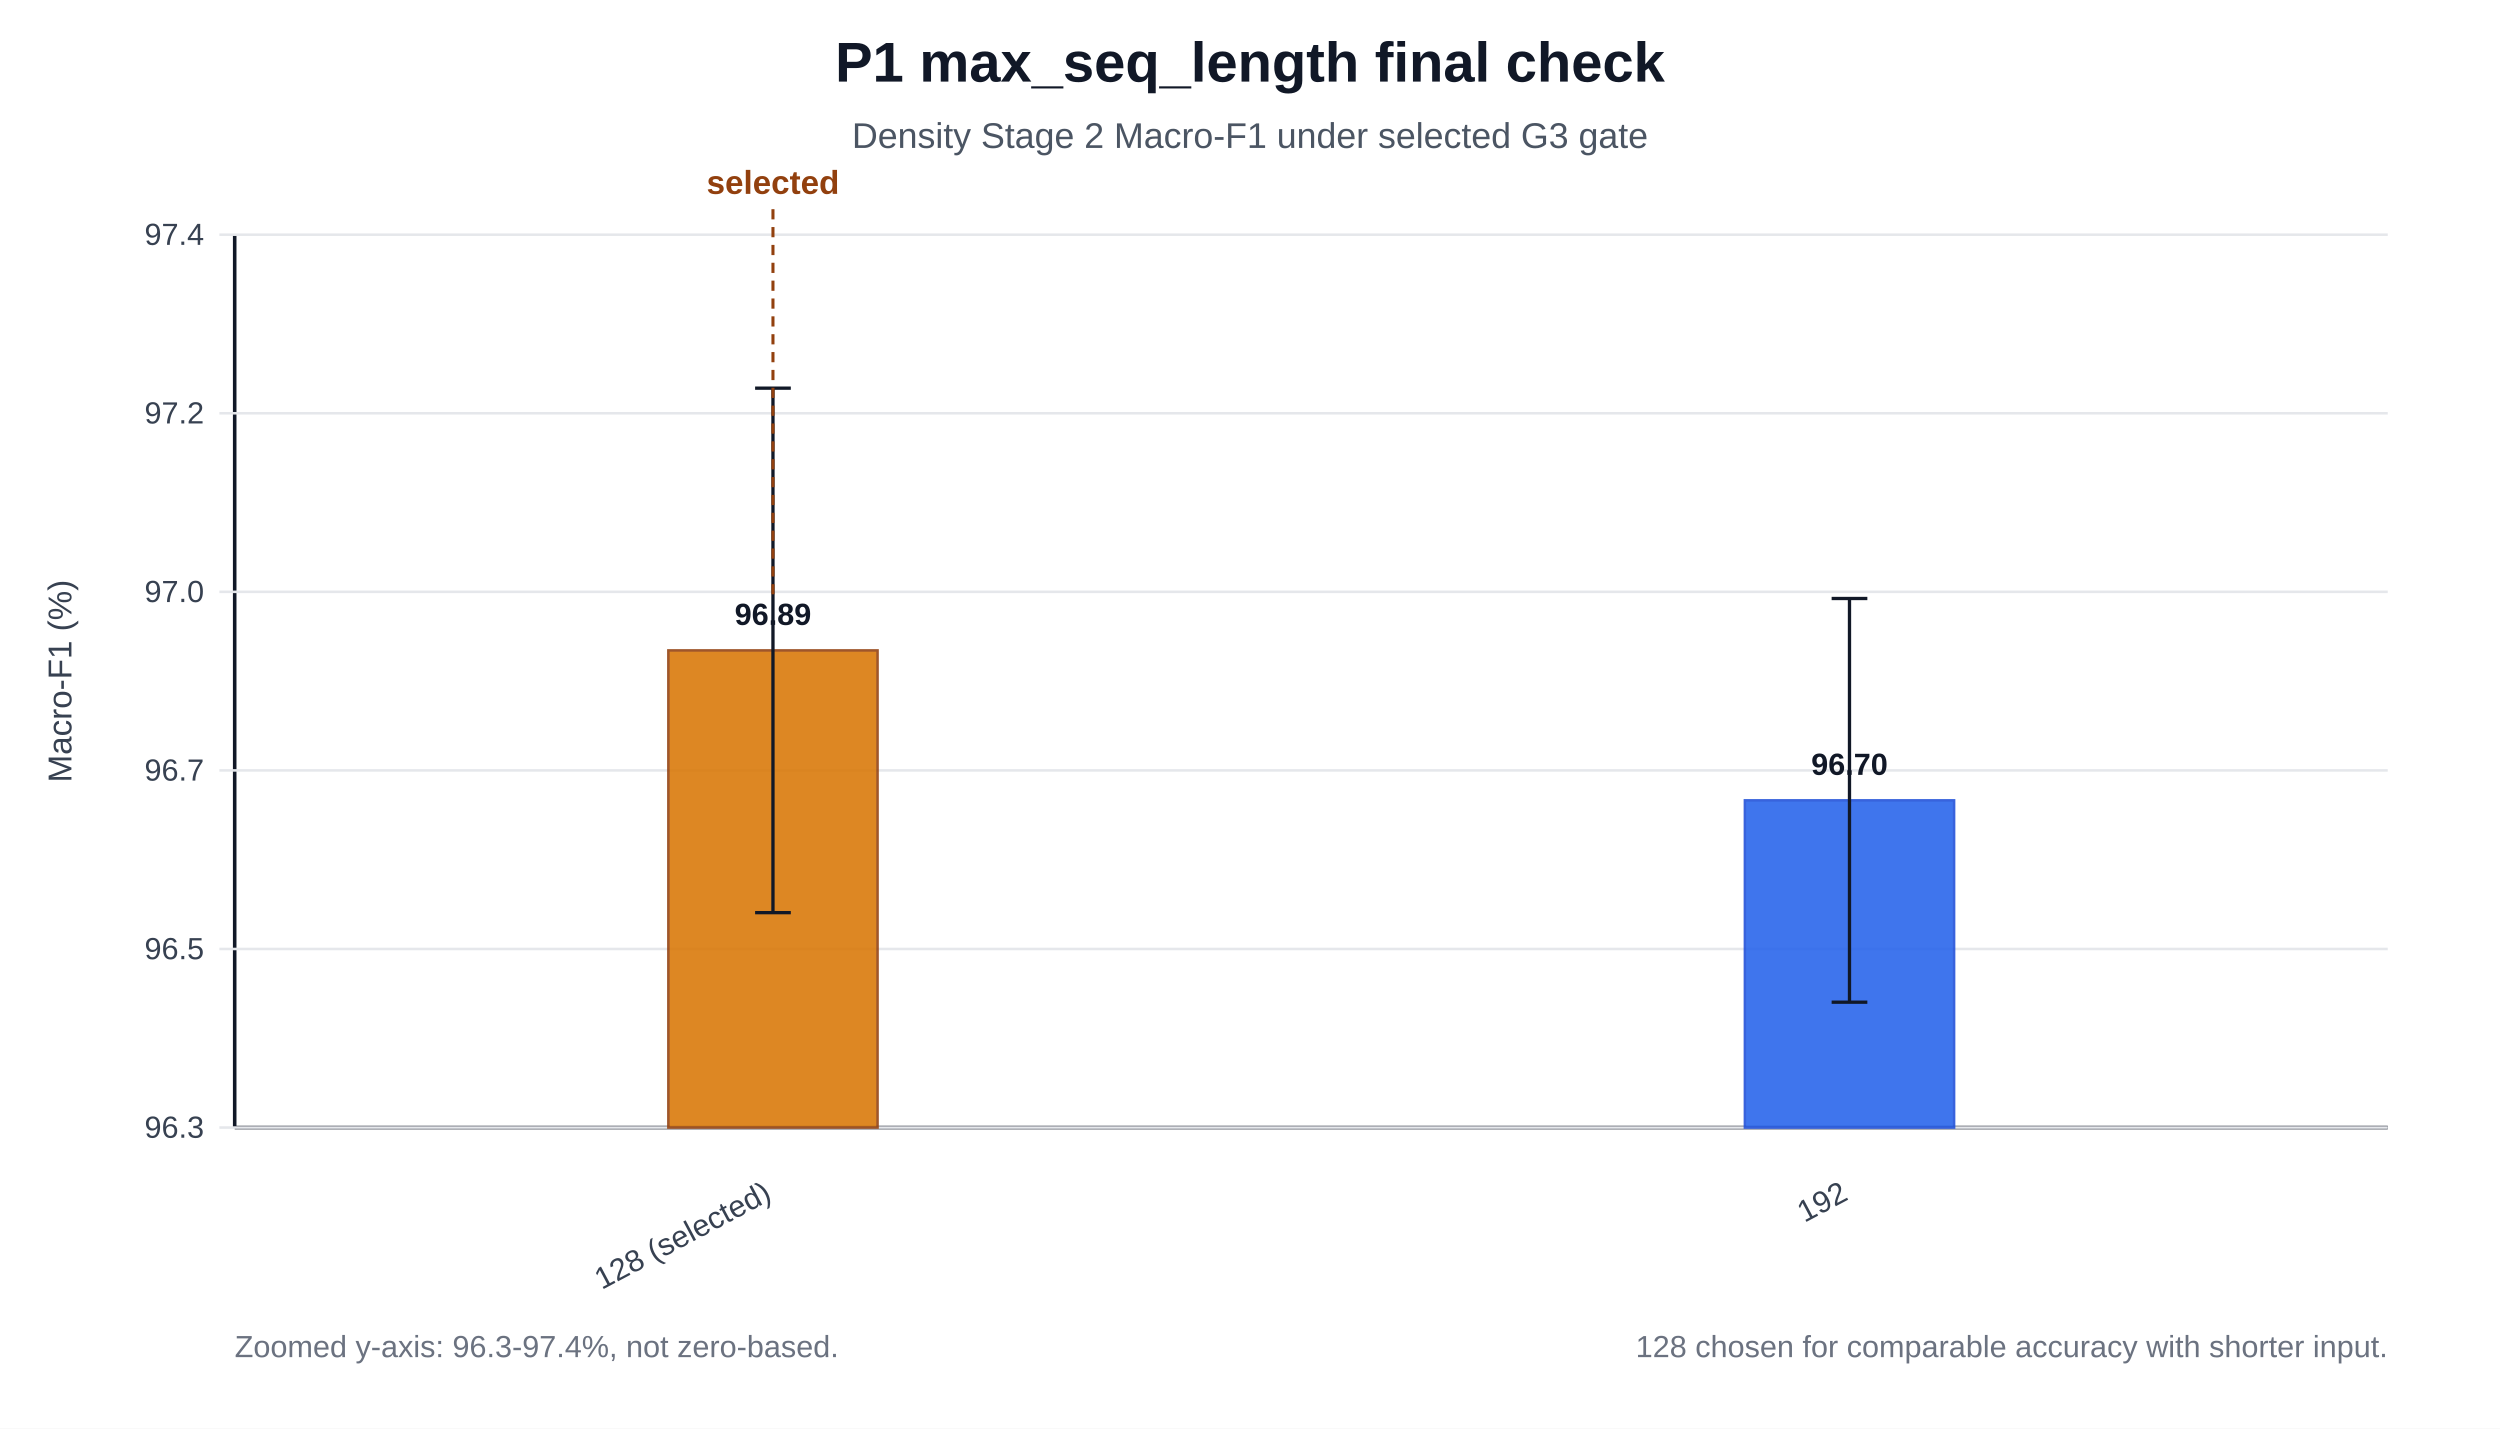
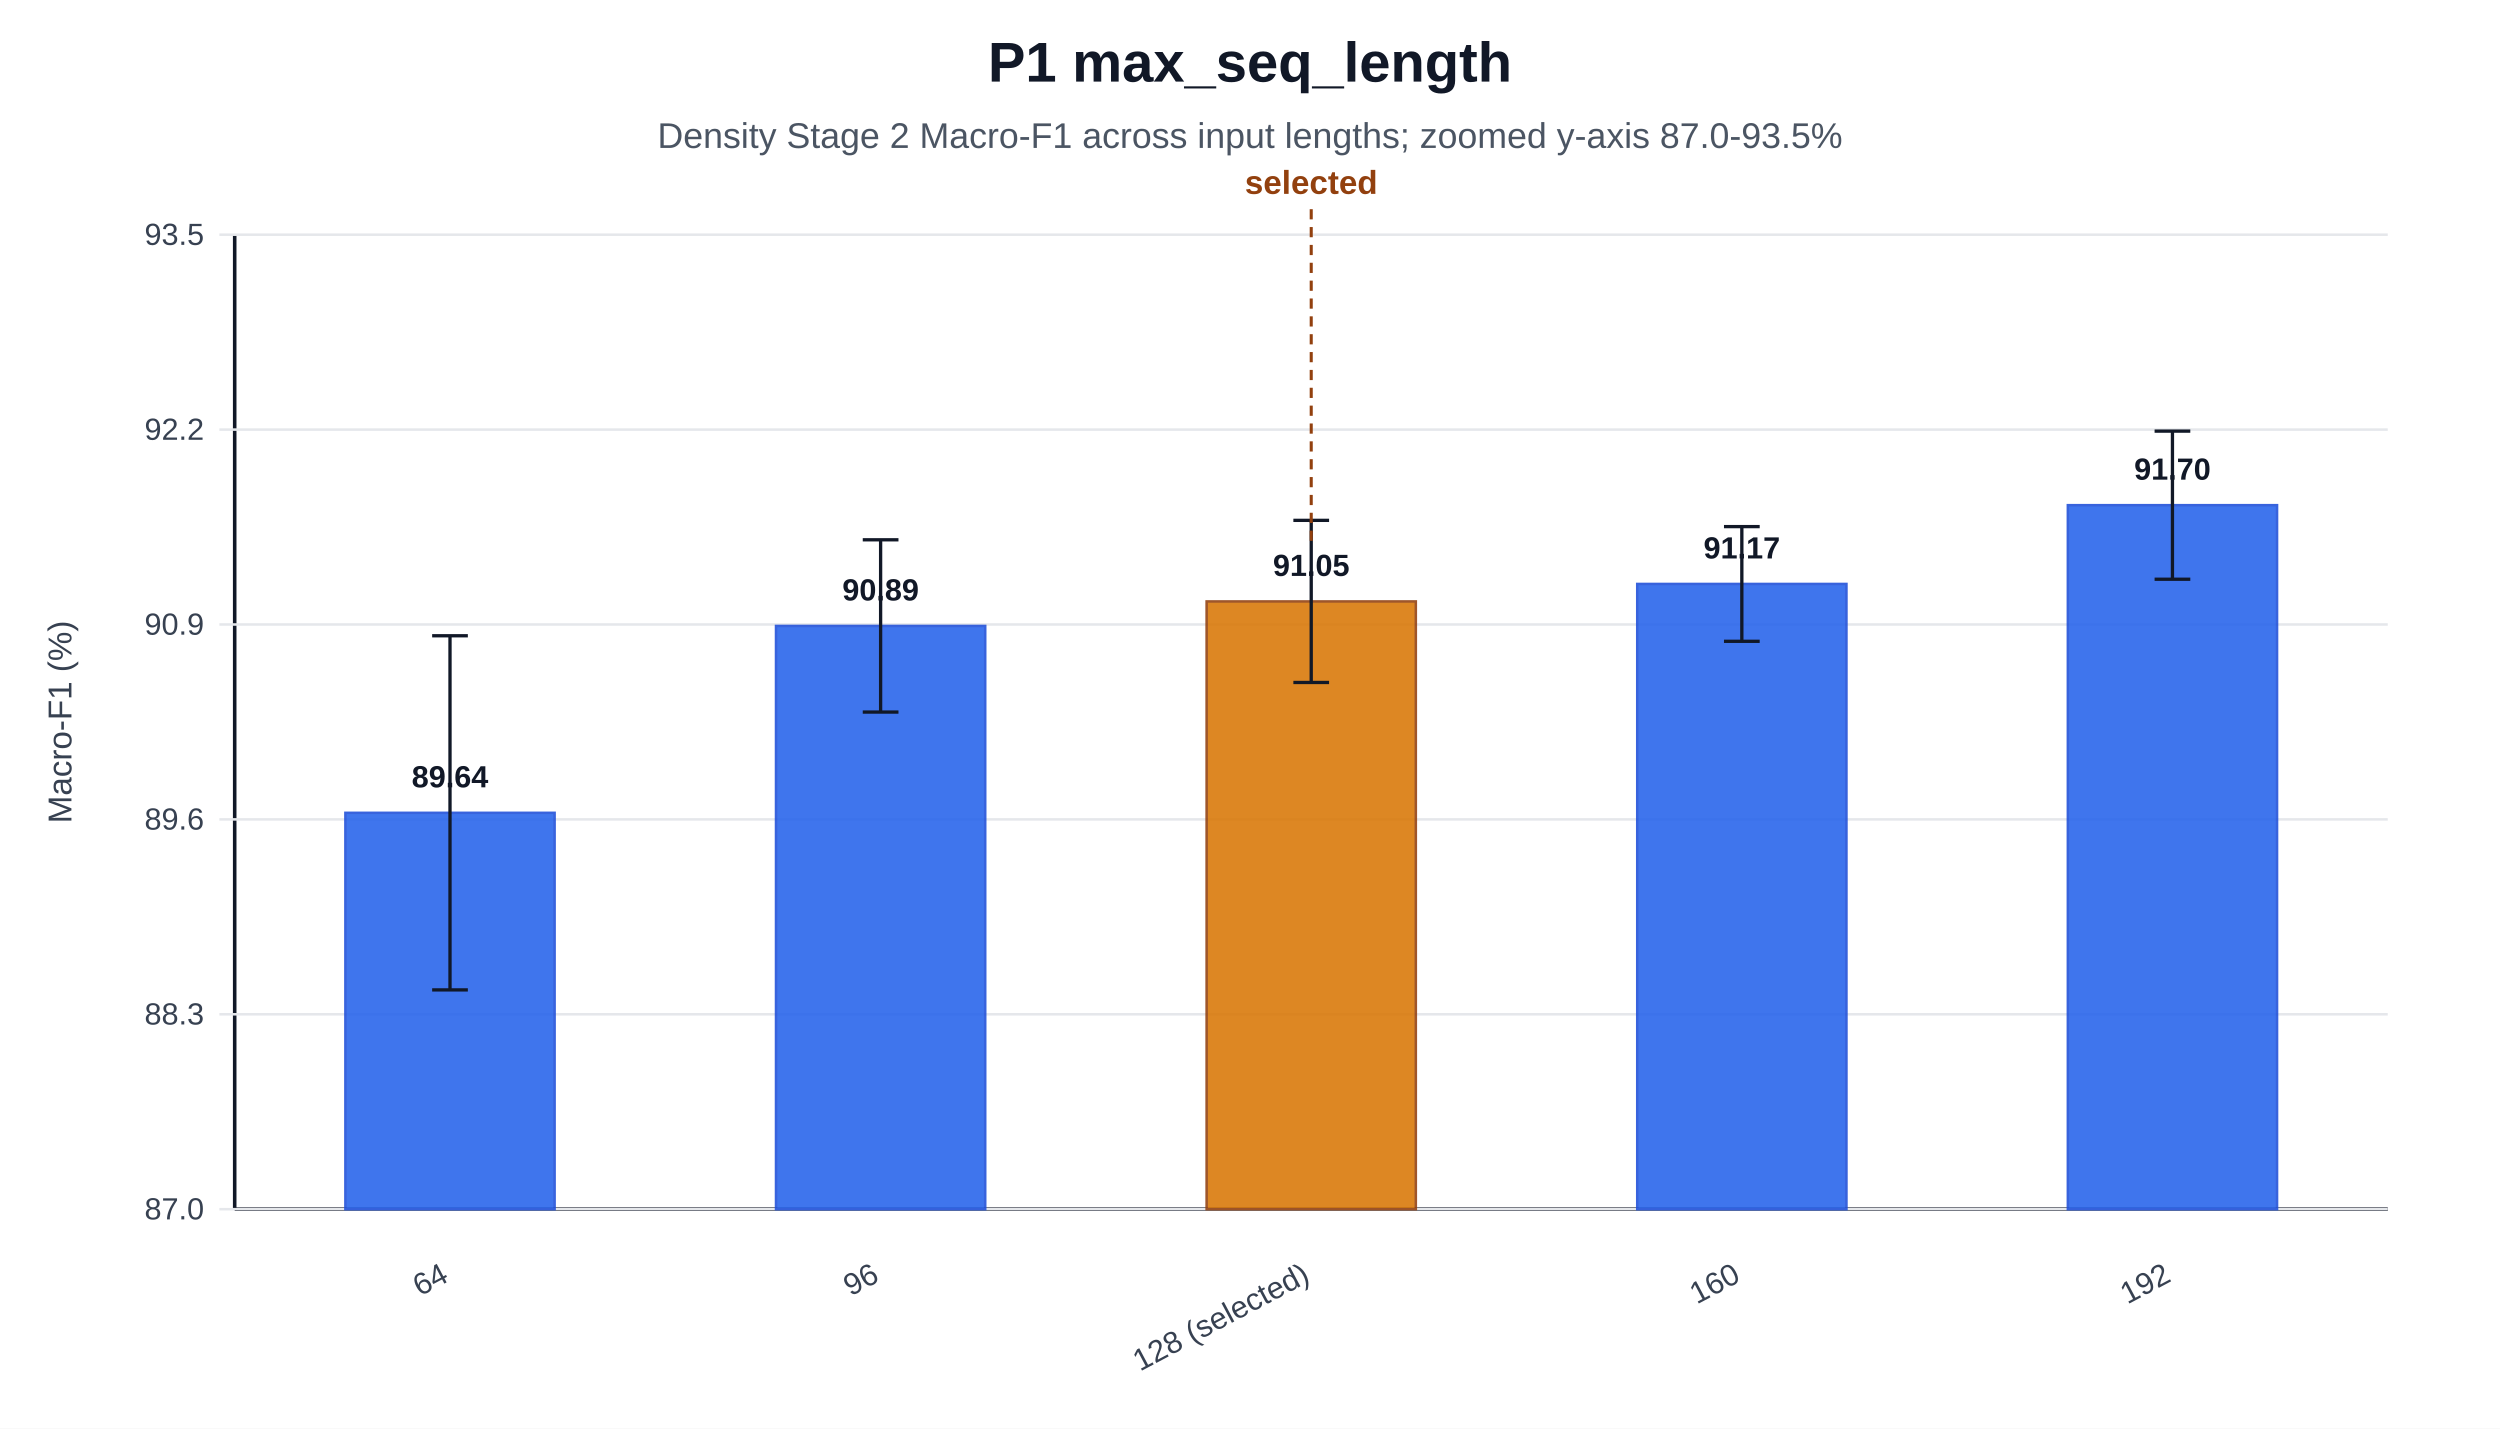
<svg xmlns="http://www.w3.org/2000/svg" width="980" height="560" viewBox="0 0 980 560">
  <rect width="100%" height="100%" fill="#ffffff" />
-   <text x="490.0" y="32" text-anchor="middle" font-family="Arial" font-size="22" font-weight="700" fill="#111827">P1 max_seq_length final check</text>
-   <text x="490.0" y="58" text-anchor="middle" font-family="Arial" font-size="14" fill="#4b5563">Density Stage 2 Macro-F1 under selected G3 gate</text>
-   <line x1="92" y1="92" x2="92" y2="442" stroke="#111827" stroke-width="1.4" />
-   <line x1="92" y1="442" x2="936" y2="442" stroke="#111827" stroke-width="1.4" />
-   <text x="28" y="267.0" text-anchor="middle" font-family="Arial" font-size="13" fill="#374151" transform="rotate(-90 28,267.0)">Macro-F1 (%)</text>
-   <text x="92" y="532" text-anchor="start" font-family="Arial" font-size="12" fill="#6b7280">Zoomed y-axis: 96.3-97.4%, not zero-based.</text>
-   <text x="936" y="532" text-anchor="end" font-family="Arial" font-size="12" fill="#6b7280">128 chosen for comparable accuracy with shorter input.</text>
-   <line x1="86" y1="442.00" x2="936" y2="442.00" stroke="#e5e7eb" stroke-width="1" />
-   <text x="80" y="446.00" text-anchor="end" font-family="Arial" font-size="12" fill="#374151">96.3</text>
-   <line x1="86" y1="372.00" x2="936" y2="372.00" stroke="#e5e7eb" stroke-width="1" />
-   <text x="80" y="376.00" text-anchor="end" font-family="Arial" font-size="12" fill="#374151">96.5</text>
-   <line x1="86" y1="302.00" x2="936" y2="302.00" stroke="#e5e7eb" stroke-width="1" />
-   <text x="80" y="306.00" text-anchor="end" font-family="Arial" font-size="12" fill="#374151">96.7</text>
-   <line x1="86" y1="232.00" x2="936" y2="232.00" stroke="#e5e7eb" stroke-width="1" />
-   <text x="80" y="236.00" text-anchor="end" font-family="Arial" font-size="12" fill="#374151">97.0</text>
-   <line x1="86" y1="162.00" x2="936" y2="162.00" stroke="#e5e7eb" stroke-width="1" />
-   <text x="80" y="166.00" text-anchor="end" font-family="Arial" font-size="12" fill="#374151">97.2</text>
+   <text x="490.0" y="32" text-anchor="middle" font-family="Arial" font-size="22" font-weight="700" fill="#111827">P1 max_seq_length</text>
+   <text x="490.0" y="58" text-anchor="middle" font-family="Arial" font-size="14" fill="#4b5563">Density Stage 2 Macro-F1 across input lengths; zoomed y-axis 87.0-93.5%</text>
+   <line x1="92" y1="92" x2="92" y2="474" stroke="#111827" stroke-width="1.4" />
+   <line x1="92" y1="474" x2="936" y2="474" stroke="#111827" stroke-width="1.4" />
+   <text x="28" y="283.0" text-anchor="middle" font-family="Arial" font-size="13" fill="#374151" transform="rotate(-90 28,283.0)">Macro-F1 (%)</text>
+   <line x1="86" y1="474.00" x2="936" y2="474.00" stroke="#e5e7eb" stroke-width="1" />
+   <text x="80" y="478.00" text-anchor="end" font-family="Arial" font-size="12" fill="#374151">87.0</text>
+   <line x1="86" y1="397.60" x2="936" y2="397.60" stroke="#e5e7eb" stroke-width="1" />
+   <text x="80" y="401.60" text-anchor="end" font-family="Arial" font-size="12" fill="#374151">88.3</text>
+   <line x1="86" y1="321.20" x2="936" y2="321.20" stroke="#e5e7eb" stroke-width="1" />
+   <text x="80" y="325.20" text-anchor="end" font-family="Arial" font-size="12" fill="#374151">89.6</text>
+   <line x1="86" y1="244.80" x2="936" y2="244.80" stroke="#e5e7eb" stroke-width="1" />
+   <text x="80" y="248.80" text-anchor="end" font-family="Arial" font-size="12" fill="#374151">90.9</text>
+   <line x1="86" y1="168.40" x2="936" y2="168.40" stroke="#e5e7eb" stroke-width="1" />
+   <text x="80" y="172.40" text-anchor="end" font-family="Arial" font-size="12" fill="#374151">92.2</text>
  <line x1="86" y1="92.00" x2="936" y2="92.00" stroke="#e5e7eb" stroke-width="1" />
-   <text x="80" y="96.00" text-anchor="end" font-family="Arial" font-size="12" fill="#374151">97.4</text>
-   <rect x="262.00" y="254.96" width="82.00" height="187.04" fill="#d97706" opacity="0.88" stroke="#92400e" stroke-width="1" />
-   <line x1="303.00" y1="152.16" x2="303.00" y2="357.76" stroke="#111827" stroke-width="1.3" />
-   <line x1="296.00" y1="152.16" x2="310.00" y2="152.16" stroke="#111827" stroke-width="1.3" />
-   <line x1="296.00" y1="357.76" x2="310.00" y2="357.76" stroke="#111827" stroke-width="1.3" />
-   <text x="303.00" y="244.96" text-anchor="middle" font-family="Arial" font-size="12" font-weight="700" fill="#111827">96.89</text>
-   <text x="303.00" y="470" text-anchor="end" font-family="Arial" font-size="12" fill="#374151" transform="rotate(-28 303.00,470)">128 (selected)</text>
-   <text x="303.00" y="76" text-anchor="middle" font-family="Arial" font-size="13" font-weight="700" fill="#92400e">selected</text>
-   <line x1="303.00" y1="82" x2="303.00" y2="232.96" stroke="#92400e" stroke-width="1.2" stroke-dasharray="4 3" />
-   <rect x="684.00" y="313.74" width="82.00" height="128.26" fill="#2563eb" opacity="0.88" stroke="#1d4ed8" stroke-width="1" />
-   <line x1="725.00" y1="234.61" x2="725.00" y2="392.86" stroke="#111827" stroke-width="1.3" />
-   <line x1="718.00" y1="234.61" x2="732.00" y2="234.61" stroke="#111827" stroke-width="1.3" />
-   <line x1="718.00" y1="392.86" x2="732.00" y2="392.86" stroke="#111827" stroke-width="1.3" />
-   <text x="725.00" y="303.74" text-anchor="middle" font-family="Arial" font-size="12" font-weight="700" fill="#111827">96.70</text>
-   <text x="725.00" y="470" text-anchor="end" font-family="Arial" font-size="12" fill="#374151" transform="rotate(-28 725.00,470)">192</text>
+   <text x="80" y="96.00" text-anchor="end" font-family="Arial" font-size="12" fill="#374151">93.5</text>
+   <rect x="135.40" y="318.63" width="82.00" height="155.37" fill="#2563eb" opacity="0.88" stroke="#1d4ed8" stroke-width="1" />
+   <line x1="176.40" y1="249.22" x2="176.40" y2="388.04" stroke="#111827" stroke-width="1.3" />
+   <line x1="169.40" y1="249.22" x2="183.40" y2="249.22" stroke="#111827" stroke-width="1.3" />
+   <line x1="169.40" y1="388.04" x2="183.40" y2="388.04" stroke="#111827" stroke-width="1.3" />
+   <text x="176.40" y="308.63" text-anchor="middle" font-family="Arial" font-size="12" font-weight="700" fill="#111827">89.64</text>
+   <text x="176.40" y="502" text-anchor="end" font-family="Arial" font-size="12" fill="#374151" transform="rotate(-28 176.40,502)">64</text>
+   <rect x="304.20" y="245.37" width="82.00" height="228.63" fill="#2563eb" opacity="0.88" stroke="#1d4ed8" stroke-width="1" />
+   <line x1="345.20" y1="211.60" x2="345.20" y2="279.13" stroke="#111827" stroke-width="1.3" />
+   <line x1="338.20" y1="211.60" x2="352.20" y2="211.60" stroke="#111827" stroke-width="1.3" />
+   <line x1="338.20" y1="279.13" x2="352.20" y2="279.13" stroke="#111827" stroke-width="1.3" />
+   <text x="345.20" y="235.37" text-anchor="middle" font-family="Arial" font-size="12" font-weight="700" fill="#111827">90.89</text>
+   <text x="345.20" y="502" text-anchor="end" font-family="Arial" font-size="12" fill="#374151" transform="rotate(-28 345.20,502)">96</text>
+   <rect x="473.00" y="235.76" width="82.00" height="238.24" fill="#d97706" opacity="0.88" stroke="#92400e" stroke-width="1" />
+   <line x1="514.00" y1="203.98" x2="514.00" y2="267.53" stroke="#111827" stroke-width="1.3" />
+   <line x1="507.00" y1="203.98" x2="521.00" y2="203.98" stroke="#111827" stroke-width="1.3" />
+   <line x1="507.00" y1="267.53" x2="521.00" y2="267.53" stroke="#111827" stroke-width="1.3" />
+   <text x="514.00" y="225.76" text-anchor="middle" font-family="Arial" font-size="12" font-weight="700" fill="#111827">91.05</text>
+   <text x="514.00" y="502" text-anchor="end" font-family="Arial" font-size="12" fill="#374151" transform="rotate(-28 514.00,502)">128 (selected)</text>
+   <text x="514.00" y="76" text-anchor="middle" font-family="Arial" font-size="13" font-weight="700" fill="#92400e">selected</text>
+   <line x1="514.00" y1="82" x2="514.00" y2="213.76" stroke="#92400e" stroke-width="1.2" stroke-dasharray="4 3" />
+   <rect x="641.80" y="228.91" width="82.00" height="245.09" fill="#2563eb" opacity="0.88" stroke="#1d4ed8" stroke-width="1" />
+   <line x1="682.80" y1="206.43" x2="682.80" y2="251.39" stroke="#111827" stroke-width="1.3" />
+   <line x1="675.80" y1="206.43" x2="689.80" y2="206.43" stroke="#111827" stroke-width="1.3" />
+   <line x1="675.80" y1="251.39" x2="689.80" y2="251.39" stroke="#111827" stroke-width="1.3" />
+   <text x="682.80" y="218.91" text-anchor="middle" font-family="Arial" font-size="12" font-weight="700" fill="#111827">91.17</text>
+   <text x="682.80" y="502" text-anchor="end" font-family="Arial" font-size="12" fill="#374151" transform="rotate(-28 682.80,502)">160</text>
+   <rect x="810.60" y="198.03" width="82.00" height="275.97" fill="#2563eb" opacity="0.88" stroke="#1d4ed8" stroke-width="1" />
+   <line x1="851.60" y1="169.00" x2="851.60" y2="227.06" stroke="#111827" stroke-width="1.3" />
+   <line x1="844.60" y1="169.00" x2="858.60" y2="169.00" stroke="#111827" stroke-width="1.3" />
+   <line x1="844.60" y1="227.06" x2="858.60" y2="227.06" stroke="#111827" stroke-width="1.3" />
+   <text x="851.60" y="188.03" text-anchor="middle" font-family="Arial" font-size="12" font-weight="700" fill="#111827">91.70</text>
+   <text x="851.60" y="502" text-anchor="end" font-family="Arial" font-size="12" fill="#374151" transform="rotate(-28 851.60,502)">192</text>
</svg>
